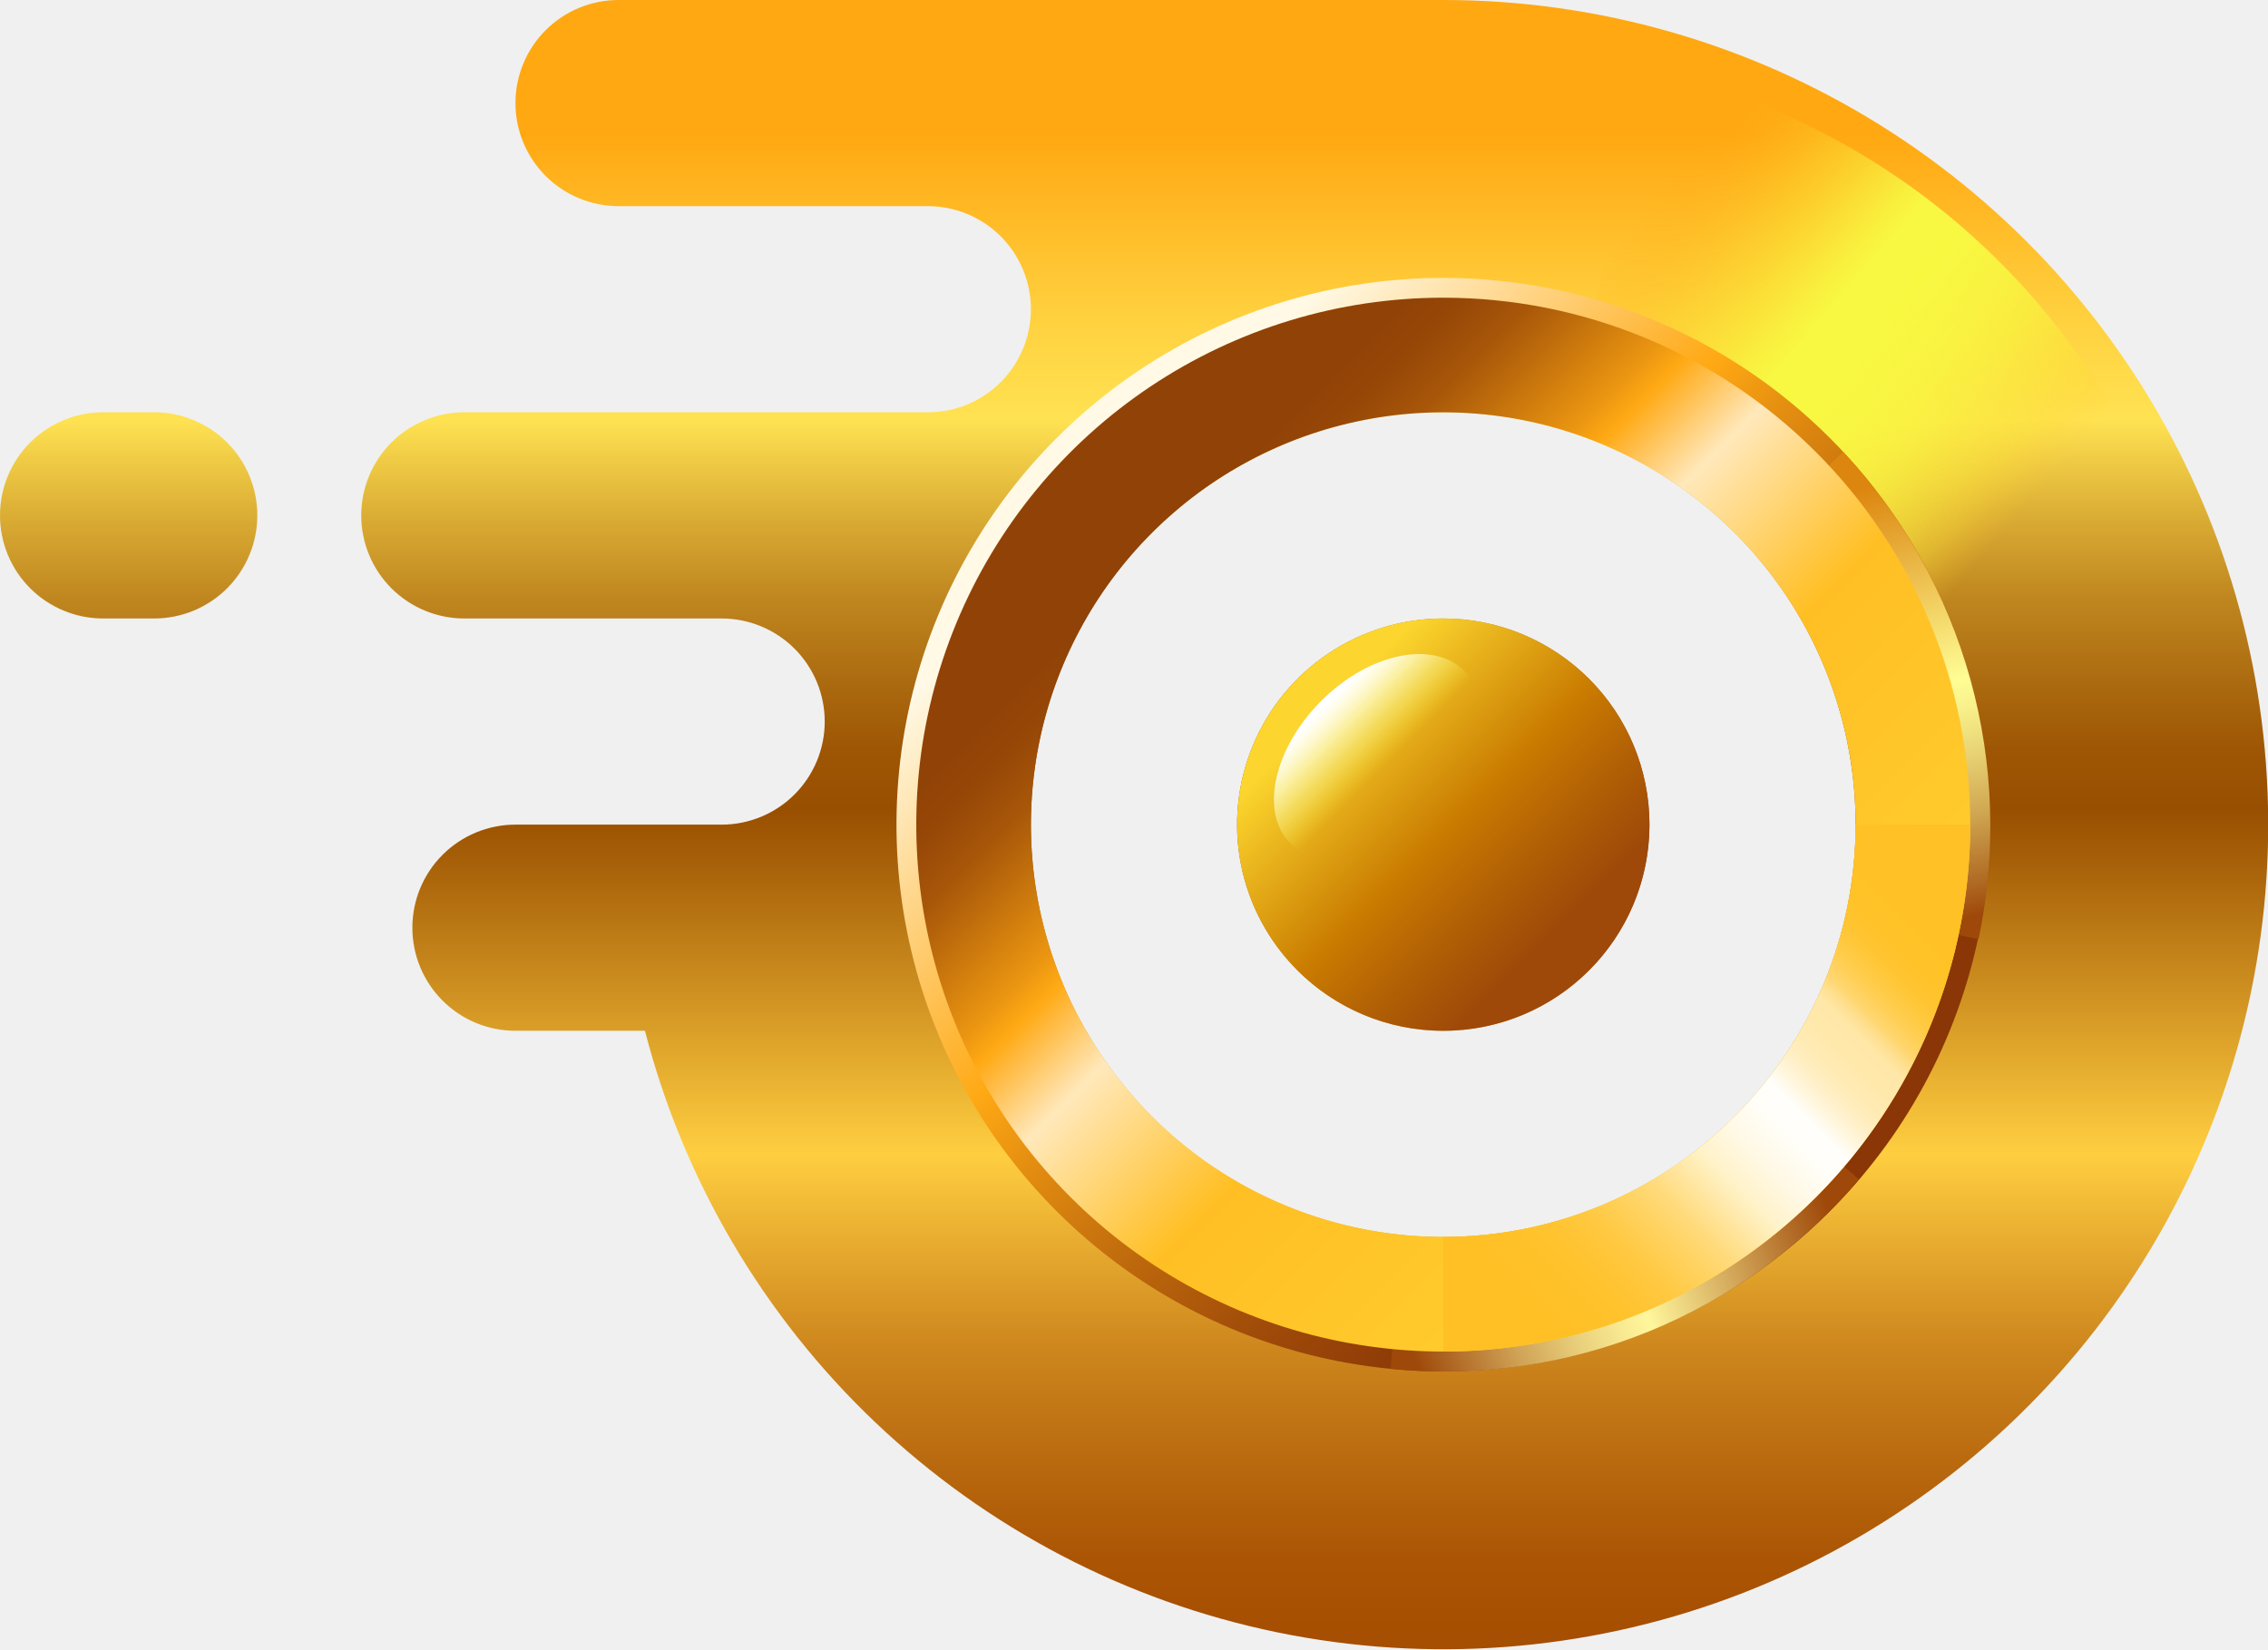
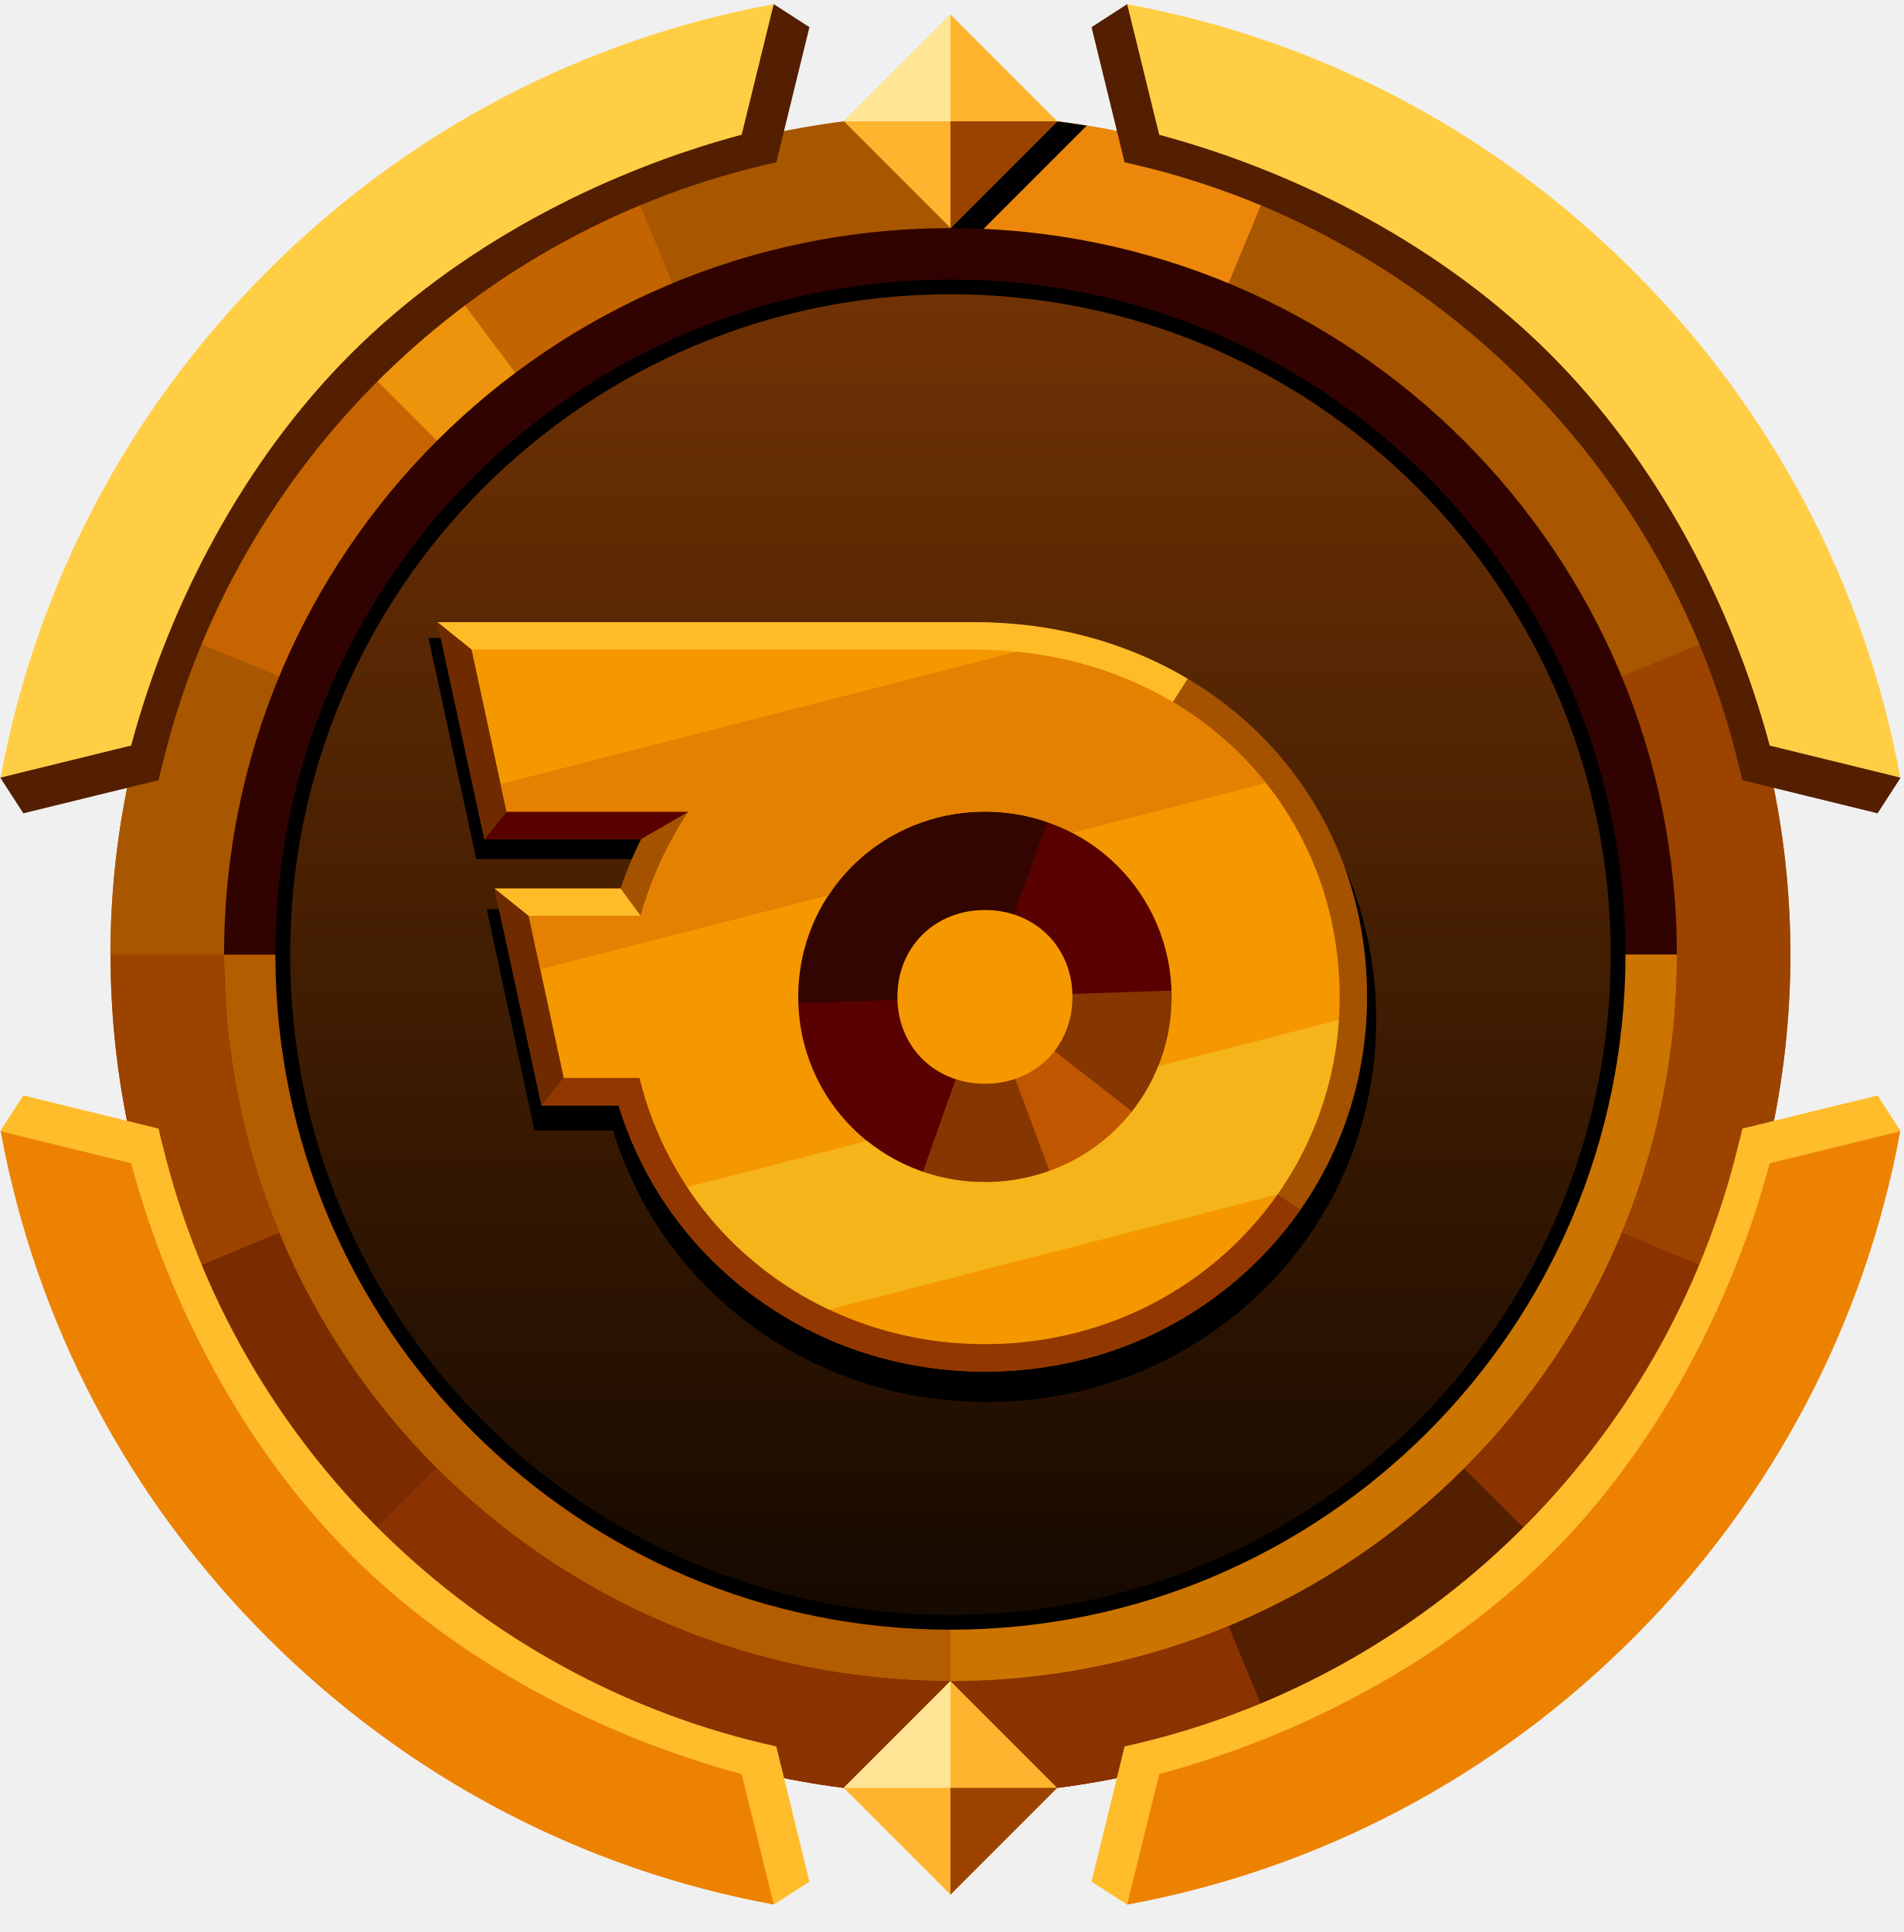
- <svg xmlns="http://www.w3.org/2000/svg" width="140" height="101.818" viewBox="0 0 275 200" fill="none">
-   <g clip-path="url(#clip0_1_237)">
-     <path d="M18.7 50H12.5C9.185 50 6.005 51.317 3.661 53.661C1.317 56.005 0 59.185 0 62.5C0 65.815 1.317 68.995 3.661 71.339C6.005 73.683 9.185 75 12.5 75H18.7C22.015 75 25.195 73.683 27.539 71.339C29.883 68.995 31.2 65.815 31.2 62.5C31.2 59.185 29.883 56.005 27.539 53.661C25.195 51.317 22.015 50 18.7 50ZM175 75C170.055 75 165.222 76.466 161.111 79.213C157 81.96 153.795 85.865 151.903 90.433C150.011 95.001 149.516 100.028 150.48 104.877C151.445 109.727 153.826 114.181 157.322 117.678C160.819 121.174 165.273 123.555 170.123 124.52C174.972 125.484 179.999 124.989 184.567 123.097C189.135 121.205 193.04 118 195.787 113.889C198.534 109.778 200 104.945 200 100C200 93.37 197.366 87.011 192.678 82.322C187.989 77.634 181.63 75 175 75ZM175 3.02271e-06H75C71.685 3.02271e-06 68.505 1.317 66.161 3.661C63.817 6.005 62.5 9.185 62.5 12.5C62.5 15.815 63.817 18.995 66.161 21.339C68.505 23.683 71.685 25 75 25H112.5C115.815 25 118.995 26.317 121.339 28.661C123.683 31.005 125 34.185 125 37.5C125 40.815 123.683 43.995 121.339 46.339C118.995 48.683 115.815 50 112.5 50H56.3C52.985 50 49.805 51.317 47.461 53.661C45.117 56.005 43.8 59.185 43.8 62.5C43.8 65.815 45.117 68.995 47.461 71.339C49.805 73.683 52.985 75 56.3 75H87.5C90.815 75 93.995 76.317 96.339 78.661C98.683 81.005 100 84.185 100 87.5C100 90.815 98.683 93.995 96.339 96.339C93.995 98.683 90.815 100 87.5 100H62.5C59.185 100 56.005 101.317 53.661 103.661C51.317 106.005 50 109.185 50 112.5C50 115.815 51.317 118.995 53.661 121.339C56.005 123.683 59.185 125 62.5 125H78.2C82.876 143.11 92.538 159.546 106.087 172.441C119.637 185.335 136.531 194.171 154.851 197.944C173.171 201.717 192.182 200.277 209.724 193.787C227.266 187.296 242.637 176.016 254.089 161.228C265.541 146.439 272.616 128.735 274.51 110.127C276.405 91.518 273.042 72.752 264.804 55.959C256.567 39.166 243.785 25.02 227.91 15.129C212.035 5.237 193.704 -0.005 175 3.02271e-06ZM175 150C165.111 150 155.444 147.068 147.221 141.573C138.999 136.079 132.59 128.27 128.806 119.134C125.022 109.998 124.031 99.945 125.961 90.246C127.89 80.546 132.652 71.637 139.645 64.645C146.637 57.652 155.546 52.89 165.245 50.961C174.945 49.032 184.998 50.022 194.134 53.806C203.27 57.59 211.079 63.999 216.573 72.222C222.068 80.444 225 90.111 225 100C225 113.261 219.732 125.979 210.355 135.355C200.979 144.732 188.261 150 175 150ZM175 75C170.055 75 165.222 76.466 161.111 79.213C157 81.96 153.795 85.865 151.903 90.433C150.011 95.001 149.516 100.028 150.48 104.877C151.445 109.727 153.826 114.181 157.322 117.678C160.819 121.174 165.273 123.555 170.123 124.52C174.972 125.484 179.999 124.989 184.567 123.097C189.135 121.205 193.04 118 195.787 113.889C198.534 109.778 200 104.945 200 100C200 93.37 197.366 87.011 192.678 82.322C187.989 77.634 181.63 75 175 75ZM175 75C170.055 75 165.222 76.466 161.111 79.213C157 81.96 153.795 85.865 151.903 90.433C150.011 95.001 149.516 100.028 150.48 104.877C151.445 109.727 153.826 114.181 157.322 117.678C160.819 121.174 165.273 123.555 170.123 124.52C174.972 125.484 179.999 124.989 184.567 123.097C189.135 121.205 193.04 118 195.787 113.889C198.534 109.778 200 104.945 200 100C200 93.37 197.366 87.011 192.678 82.322C187.989 77.634 181.63 75 175 75Z" fill="url(#paint0_linear_1_237)" />
-     <path d="M199.6 8.4L190.4 50.7C198.01 52.371 205.032 56.055 210.732 61.367C216.431 66.68 220.599 73.426 222.8 80.9L264.4 68.8C260.037 53.831 251.713 40.318 240.307 29.687C228.902 19.056 214.838 11.702 199.6 8.4Z" fill="url(#paint1_linear_1_237)" />
-     <path d="M175 33.7C161.887 33.7 149.069 37.588 138.166 44.874C127.263 52.159 118.765 62.513 113.747 74.628C108.729 86.743 107.416 100.074 109.974 112.934C112.532 125.795 118.847 137.609 128.119 146.881C137.391 156.153 149.205 162.468 162.066 165.026C174.926 167.584 188.257 166.271 200.372 161.253C212.487 156.235 222.841 147.737 230.126 136.834C237.412 125.931 241.3 113.113 241.3 100C241.3 91.293 239.585 82.672 236.253 74.628C232.921 66.584 228.038 59.275 221.881 53.119C215.725 46.962 208.416 42.079 200.372 38.747C192.328 35.415 183.707 33.7 175 33.7ZM175 151.9C164.735 151.9 154.701 148.856 146.166 143.153C137.631 137.45 130.979 129.345 127.051 119.861C123.122 110.378 122.095 99.942 124.097 89.875C126.1 79.807 131.043 70.559 138.301 63.301C145.56 56.043 154.807 51.1 164.875 49.097C174.942 47.095 185.378 48.123 194.861 52.051C204.345 55.979 212.45 62.631 218.153 71.166C223.856 79.701 226.9 89.735 226.9 100C226.9 106.816 225.558 113.564 222.949 119.861C220.341 126.158 216.518 131.879 211.699 136.699C206.879 141.518 201.158 145.341 194.861 147.949C188.564 150.558 181.816 151.9 175 151.9Z" fill="url(#paint2_linear_1_237)" />
-     <path d="M225.4 143L214.5 133.7C209.075 140.055 202.197 145.009 194.451 148.142C186.705 151.275 178.318 152.496 170 151.7L168.6 166C179.223 167.053 189.942 165.51 199.836 161.504C209.73 157.497 218.503 151.147 225.4 143Z" fill="url(#paint3_linear_1_237)" />
-     <path d="M223.5 54.8L213 64.6C218.671 70.738 222.791 78.143 225.018 86.197C227.245 94.251 227.513 102.721 225.8 110.9L239.9 113.9C242.102 103.456 241.762 92.635 238.908 82.35C236.054 72.064 230.77 62.616 223.5 54.8Z" fill="url(#paint4_linear_1_237)" />
-     <path d="M175 36.1C162.362 36.1 150.007 39.848 139.499 46.869C128.991 53.891 120.801 63.87 115.964 75.546C111.128 87.223 109.862 100.071 112.328 112.466C114.793 124.862 120.879 136.248 129.816 145.184C138.752 154.121 150.138 160.207 162.534 162.672C174.929 165.138 187.777 163.872 199.453 159.036C211.13 154.199 221.109 146.009 228.131 135.501C235.152 124.993 238.9 112.638 238.9 100C238.9 83.053 232.168 66.799 220.184 54.816C208.201 42.832 191.947 36.1 175 36.1ZM175 150C165.111 150 155.444 147.068 147.221 141.573C138.999 136.079 132.59 128.27 128.806 119.134C125.022 109.998 124.031 99.945 125.961 90.246C127.89 80.546 132.652 71.637 139.645 64.645C146.637 57.652 155.546 52.89 165.245 50.961C174.945 49.032 184.998 50.022 194.134 53.806C203.27 57.59 211.079 63.999 216.573 72.222C222.068 80.444 225 90.111 225 100C225 113.261 219.732 125.979 210.355 135.355C200.979 144.732 188.261 150 175 150Z" fill="url(#paint5_linear_1_237)" />
-     <path d="M175 125C188.807 125 200 113.807 200 100C200 86.193 188.807 75 175 75C161.193 75 150 86.193 150 100C150 113.807 161.193 125 175 125Z" fill="url(#paint6_linear_1_237)" />
-     <path d="M225 100C225 113.261 219.732 125.979 210.355 135.355C200.979 144.732 188.261 150 175 150V163.9C191.947 163.9 208.201 157.168 220.184 145.184C232.168 133.201 238.9 116.947 238.9 100H225Z" fill="url(#paint7_linear_1_237)" />
-     <path d="M177.5 81.3C181.2 85.1 174.8 88 169 93.8C163.2 99.6 160.3 106 156.5 102.3C152.7 98.6 154.4 90.8 160.2 85C166 79.2 173.7 77.6 177.5 81.3Z" fill="url(#paint8_linear_1_237)" />
-   </g>
+ <svg xmlns="http://www.w3.org/2000/svg" width="68" height="69" viewBox="0 0 68 69" fill="none">
+   <path d="M33.948 64.093C50.516 64.093 63.948 50.662 63.948 34.093C63.948 17.524 50.516 4.093 33.948 4.093C17.379 4.093 3.948 17.524 3.948 34.093C3.948 50.662 17.379 64.093 33.948 64.093Z" fill="#A85600" />
+   <path d="M33.948 4.093V34.093L45.432 6.371C41.791 4.862 37.889 4.088 33.948 4.093Z" fill="#ED870C" />
+   <path d="M30.134 4.333L34.555 8.751L38.816 4.488C37.206 4.225 35.578 4.093 33.947 4.093C32.672 4.093 31.399 4.173 30.134 4.333Z" fill="black" />
+   <path d="M33.948 34.093V64.093C17.379 64.093 3.949 50.662 3.949 34.093H33.948Z" fill="#9C4300" />
+   <path d="M12.737 55.306L33.948 34.093L6.233 45.576C7.74 49.215 9.948 52.523 12.731 55.31L12.737 55.306Z" fill="#7A2C00" />
+   <path d="M33.948 34.092L22.467 6.376C14.813 9.547 9.169 15.519 6.231 22.612L33.948 34.092Z" fill="#C46400" />
+   <path d="M12.735 12.88L33.948 34.093H33.95L15.978 10.07C14.831 10.928 13.748 11.867 12.735 12.88Z" fill="#ED930C" />
+   <path d="M6.233 22.611L33.948 34.092L12.735 12.879C9.949 15.664 7.738 18.969 6.228 22.608L6.233 22.611Z" fill="#C56400" />
+   <path d="M33.948 34.093V64.093C50.516 64.093 63.948 50.662 63.948 34.093H33.948Z" fill="#9C4300" />
+   <path d="M61.669 45.576L33.948 34.093L55.161 55.306C57.948 52.521 60.159 49.215 61.669 45.576Z" fill="#8A3200" />
+   <path d="M61.664 22.613L33.948 34.092H63.948C63.949 30.153 63.175 26.252 61.67 22.611L61.664 22.613Z" fill="#9C4300" />
+   <path d="M3.949 34.093H33.948L6.232 22.613C4.724 26.252 3.946 30.152 3.942 34.092L3.949 34.093Z" fill="#A85600" />
+   <path d="M33.948 34.093V64.093C42.232 64.093 49.732 60.735 55.161 55.306L33.948 34.093Z" fill="#8A3200" />
+   <path d="M45.428 61.808L33.948 34.093L55.16 55.306C52.376 58.092 49.07 60.303 45.432 61.813C45.431 61.812 45.43 61.81 45.428 61.808Z" fill="#541E00" />
+   <path d="M33.948 34.093V64.093C25.663 64.093 18.164 60.735 12.735 55.306L33.948 34.093Z" fill="#8A3200" />
+   <path d="M33.948 60.037C48.277 60.037 59.893 48.422 59.893 34.093C59.893 19.764 48.277 8.148 33.948 8.148C19.619 8.148 8.003 19.764 8.003 34.093C8.003 48.422 19.619 60.037 33.948 60.037Z" fill="#300300" />
+   <path d="M8.003 34.093C8.003 48.422 19.619 60.038 33.948 60.038C48.276 60.038 59.892 48.422 59.892 34.093H8.003Z" fill="#B35C00" />
+   <path d="M33.948 34.093V60.038C48.277 60.038 59.892 48.422 59.892 34.093H33.948Z" fill="#CC7400" />
+   <path d="M33.948 58.203C47.263 58.203 58.058 47.409 58.058 34.093C58.058 20.777 47.263 9.983 33.948 9.983C20.632 9.983 9.837 20.777 9.837 34.093C9.837 47.409 20.632 58.203 33.948 58.203Z" fill="black" />
+   <path d="M33.948 57.676C46.972 57.676 57.531 47.118 57.531 34.093C57.531 21.068 46.972 10.509 33.948 10.509C20.923 10.509 10.364 21.068 10.364 34.093C10.364 47.118 20.923 57.676 33.948 57.676Z" fill="url(#paint0_linear_2_79)" />
+   <path d="M49.152 36.426C49.158 38.229 48.802 40.015 48.103 41.678C47.404 43.34 46.378 44.844 45.086 46.102C42.469 48.66 38.972 50.07 35.236 50.07C29.026 50.07 23.649 46.122 21.898 40.377H19.093L18.922 39.589L17.647 33.688L17.386 32.476H21.969C22.177 31.862 22.426 31.262 22.714 30.682H17.011L16.84 29.894L15.567 23.995L15.305 22.782H34.854C38.816 22.782 42.454 24.19 45.095 26.744C47.712 29.275 49.152 32.713 49.152 36.426Z" fill="black" />
+   <path d="M27.636 0.148L27.225 1.349C21.456 2.954 15.925 7.549 11.675 11.798C7.426 16.047 2.817 21.588 1.212 27.362L0.01 27.773L0.833 29.047L5.662 27.864C5.706 27.66 5.755 27.463 5.808 27.273C8.394 16.57 16.944 8.169 27.728 5.798L28.911 0.97L27.636 0.148Z" fill="#541E00" />
+   <path d="M9.554 9.679C4.55 14.684 1.275 20.956 0.023 27.77L4.685 26.626C6.044 21.556 8.713 16.459 12.524 12.646C16.334 8.834 21.425 6.17 26.491 4.811L27.635 0.148C20.824 1.401 14.558 4.675 9.554 9.679Z" fill="#FFCE45" />
+   <path d="M40.26 0.148L40.671 1.349C46.44 2.954 51.971 7.549 56.221 11.798C60.47 16.047 65.079 21.588 66.684 27.362L67.886 27.773L67.063 29.047L62.234 27.864C62.19 27.66 62.141 27.463 62.088 27.273C59.502 16.57 50.952 8.169 40.168 5.798L38.987 0.97L40.26 0.148Z" fill="#541E00" />
+   <path d="M67.873 27.77C66.621 20.955 63.346 14.683 58.341 9.679C53.336 4.676 47.071 1.403 40.26 0.151L41.404 4.814C46.47 6.173 51.563 8.841 55.371 12.649C59.18 16.457 61.851 21.557 63.21 26.628" fill="#FFCE45" />
+   <path d="M40.26 68.022L40.671 66.82C46.44 65.216 51.971 60.621 56.221 56.372C60.47 52.123 65.079 46.581 66.684 40.807L67.886 40.396L67.063 39.123L62.234 40.306C62.19 40.509 62.141 40.706 62.088 40.897C59.502 51.6 50.952 60 40.168 62.372L38.986 67.201L40.26 68.022Z" fill="#FFBC2B" />
+   <path d="M63.21 41.546C61.851 46.616 59.182 51.713 55.372 55.523C51.561 59.334 46.47 62 41.405 63.359L40.26 68.022C47.071 66.77 53.34 63.495 58.342 58.494C63.343 53.492 66.621 47.217 67.873 40.403L63.21 41.546Z" fill="#ED8200" />
+   <path d="M27.636 68.022L27.225 66.82C21.456 65.216 15.925 60.621 11.675 56.372C7.426 52.123 2.817 46.581 1.212 40.807L0.01 40.396L0.833 39.123L5.662 40.306C5.706 40.509 5.755 40.706 5.808 40.897C8.394 51.6 16.944 60 27.728 62.372L28.91 67.201L27.636 68.022Z" fill="#FFBC2B" />
+   <path d="M26.491 63.359C21.425 61.999 16.332 59.331 12.524 55.523C8.716 51.715 6.044 46.615 4.685 41.545L0.023 40.401C1.275 47.216 4.55 53.488 9.555 58.492C14.559 63.495 20.825 66.768 27.636 68.02L26.491 63.359Z" fill="#ED8200" />
+   <path d="M37.762 4.334L33.949 0.521L30.135 4.334L33.949 8.147L37.762 4.334Z" fill="#FFB430" />
+   <path d="M33.949 0.521L30.135 4.334H33.949V0.521Z" fill="#FFE496" />
+   <path d="M37.762 4.334L33.949 8.148V4.334H37.762Z" fill="#9C4300" />
+   <path d="M37.762 63.852L33.948 60.038L30.135 63.852L33.948 67.665L37.762 63.852Z" fill="#FFB430" />
+   <path d="M33.949 60.038L30.135 63.852H33.949V60.038Z" fill="#FFE496" />
+   <path d="M37.762 63.852L33.949 67.665V63.852H37.762Z" fill="#9C4300" />
+   <path d="M48.829 35.605C48.829 39.207 47.413 42.58 44.842 45.096C42.277 47.606 38.845 48.987 35.179 48.987C31.7 48.987 28.488 47.724 26.054 45.592C24.189 43.964 22.818 41.846 22.095 39.479H19.342L17.668 31.73H22.165C22.369 31.127 22.613 30.539 22.896 29.97H17.302L15.625 22.22H34.805C42.799 22.22 48.829 27.975 48.829 35.605Z" fill="#A45200" />
+   <path d="M40.514 27.233L42.42 24.242C40.252 22.955 37.655 22.221 34.805 22.221H15.625L21.845 27.233L40.514 27.233Z" fill="#FFBC29" />
+   <path d="M46.445 43.205L43.31 41.09L35.179 44.878L22.843 38.498H20.133L19.341 39.48H22.095C22.818 41.847 24.189 43.965 26.054 45.593C28.489 47.723 31.7 48.987 35.179 48.987C38.845 48.987 42.277 47.607 44.842 45.097C45.434 44.517 45.97 43.883 46.445 43.205Z" fill="#933701" />
+   <path d="M35.179 43.436C39.504 43.436 43.01 39.929 43.01 35.604C43.01 31.279 39.504 27.773 35.179 27.773C30.854 27.773 27.347 31.279 27.347 35.604C27.347 39.929 30.854 43.436 35.179 43.436Z" fill="#590000" />
+   <path d="M37.794 28.221C36.954 27.924 36.069 27.772 35.178 27.773C30.853 27.773 27.346 31.279 27.346 35.604C27.346 35.692 27.35 35.78 27.353 35.866L35.178 35.604L37.794 28.221Z" fill="#330500" />
+   <path d="M43.002 35.34L35.178 35.602L32.561 42.984C33.401 43.282 34.286 43.434 35.178 43.433C39.503 43.433 43.009 39.927 43.009 35.601C43.011 35.515 43.007 35.428 43.002 35.34Z" fill="#863601" />
+   <path d="M40.39 39.661L35.179 35.604L37.474 41.797L38.581 42.659C39.442 42.242 40.22 41.671 40.876 40.975L40.39 39.661Z" fill="#C05700" />
+   <path d="M38.305 35.603C38.305 37.381 36.971 38.705 35.179 38.705C33.387 38.705 32.053 37.382 32.053 35.603C32.053 33.824 33.387 32.501 35.179 32.501C36.971 32.501 38.305 33.825 38.305 35.603ZM47.849 35.603C47.849 39.366 46.178 42.712 43.516 44.977C41.295 46.868 38.384 48.005 35.179 48.005C31.855 48.005 28.859 46.791 26.614 44.785C24.748 43.12 23.433 40.927 22.843 38.497H20.133L18.883 32.709H22.883C23.255 31.387 23.831 30.131 24.591 28.988H18.09L16.84 23.2H34.802C42.389 23.2 47.849 28.698 47.849 35.603ZM41.847 35.603C41.847 31.923 38.888 28.987 35.179 28.987C31.47 28.987 28.511 31.922 28.511 35.603C28.511 39.284 31.47 42.219 35.179 42.219C38.889 42.219 41.847 39.282 41.847 35.603Z" fill="#F59800" />
+   <path d="M17.668 31.731L18.883 32.71L20.133 38.498L19.341 39.48L17.668 31.731Z" fill="#6F2A00" />
+   <path d="M17.668 31.731H22.164L22.884 32.71H18.883L17.668 31.731Z" fill="#FFBC29" />
+   <path d="M17.3 29.97L18.091 28.988H24.593L22.895 29.97H17.3Z" fill="#590000" />
+   <path d="M17.3 29.97L18.091 28.988L16.841 23.2L15.624 22.22L17.3 29.97Z" fill="#6F2A00" />
+   <path d="M36.312 23.277L17.88 28.003L18.093 28.989H24.595C23.835 30.132 23.258 31.388 22.886 32.71H18.886L19.298 34.616L29.59 31.977C30.775 30.171 32.827 28.986 35.181 28.986C36.266 28.984 37.336 29.243 38.299 29.743L45.22 27.968C43.169 25.398 40.05 23.648 36.312 23.277Z" fill="#E48101" />
+   <path d="M47.819 36.427L41.37 38.081C40.39 40.517 38.003 42.219 35.179 42.219C33.648 42.225 32.161 41.706 30.967 40.748L24.544 42.395C25.128 43.278 25.824 44.082 26.613 44.787C27.51 45.587 28.517 46.253 29.604 46.767L45.629 42.657C46.918 40.822 47.676 38.666 47.819 36.427Z" fill="#F5B419" />
  <defs>
-     <linearGradient id="paint0_linear_1_237" x1="137.5" y1="198.13" x2="137.5" y2="16.37" gradientUnits="userSpaceOnUse">
-       <stop stop-color="#A64E01" />
-       <stop offset="0.05" stop-color="#AB5504" />
-       <stop offset="0.11" stop-color="#B8680E" />
-       <stop offset="0.19" stop-color="#CD861D" />
-       <stop offset="0.27" stop-color="#EBB132" />
-       <stop offset="0.32" stop-color="#FFCE40" />
-       <stop offset="0.42" stop-color="#D29523" />
-       <stop offset="0.51" stop-color="#A9630A" />
-       <stop offset="0.55" stop-color="#994F00" />
-       <stop offset="0.59" stop-color="#9E5604" />
-       <stop offset="0.63" stop-color="#AA680E" />
-       <stop offset="0.69" stop-color="#BF861F" />
-       <stop offset="0.75" stop-color="#DDB036" />
-       <stop offset="0.81" stop-color="#FFE252" />
-       <stop offset="0.88" stop-color="#FFD03E" />
-       <stop offset="1" stop-color="#FFA812" />
+     <linearGradient id="paint0_linear_2_79" x1="33.948" y1="10.777" x2="33.948" y2="56.967" gradientUnits="userSpaceOnUse">
+       <stop stop-color="#703204" />
+       <stop offset="1" stop-color="#170A00" />
    </linearGradient>
-     <linearGradient id="paint1_linear_1_237" x1="198.302" y1="26.967" x2="247.09" y2="68.645" gradientUnits="userSpaceOnUse">
-       <stop stop-color="#FFA914" stop-opacity="0" />
-       <stop offset="0.06" stop-color="#FEB71C" stop-opacity="0.18" />
-       <stop offset="0.18" stop-color="#FBD32C" stop-opacity="0.53" />
-       <stop offset="0.28" stop-color="#FAE738" stop-opacity="0.78" />
-       <stop offset="0.35" stop-color="#F8F33F" stop-opacity="0.94" />
-       <stop offset="0.39" stop-color="#F8F842" />
-       <stop offset="0.49" stop-color="#F8F842" stop-opacity="0.99" />
-       <stop offset="0.56" stop-color="#F8F641" stop-opacity="0.95" />
-       <stop offset="0.62" stop-color="#F9F440" stop-opacity="0.89" />
-       <stop offset="0.68" stop-color="#F9F03F" stop-opacity="0.8" />
-       <stop offset="0.73" stop-color="#FAEB3D" stop-opacity="0.68" />
-       <stop offset="0.78" stop-color="#FBE63A" stop-opacity="0.54" />
-       <stop offset="0.83" stop-color="#FCDF37" stop-opacity="0.37" />
-       <stop offset="0.87" stop-color="#FED734" stop-opacity="0.18" />
-       <stop offset="0.91" stop-color="#FFD031" stop-opacity="0" />
-     </linearGradient>
-     <linearGradient id="paint2_linear_1_237" x1="218.22" y1="143.22" x2="134.9" y2="59.9" gradientUnits="userSpaceOnUse">
-       <stop offset="0.08" stop-color="#8A3606" />
-       <stop offset="0.17" stop-color="#903C07" />
-       <stop offset="0.29" stop-color="#A14C09" />
-       <stop offset="0.42" stop-color="#BC670C" />
-       <stop offset="0.57" stop-color="#E38D11" />
-       <stop offset="0.66" stop-color="#FFA914" />
-       <stop offset="1" stop-color="#FFF9E6" />
-     </linearGradient>
-     <linearGradient id="paint3_linear_1_237" x1="170.135" y1="161.115" x2="220.373" y2="142.754" gradientUnits="userSpaceOnUse">
-       <stop stop-color="#9E4809" />
-       <stop offset="0.06" stop-color="#AC611F" />
-       <stop offset="0.22" stop-color="#CFA154" />
-       <stop offset="0.36" stop-color="#E9CF7B" />
-       <stop offset="0.47" stop-color="#F9EB93" />
-       <stop offset="0.53" stop-color="#FFF69C" />
-       <stop offset="1" stop-color="#9E4809" />
-     </linearGradient>
-     <linearGradient id="paint4_linear_1_237" x1="235.249" y1="112.105" x2="222.784" y2="60.09" gradientUnits="userSpaceOnUse">
-       <stop stop-color="#9E4809" />
-       <stop offset="0.07" stop-color="#AF6822" />
-       <stop offset="0.23" stop-color="#D1A853" />
-       <stop offset="0.37" stop-color="#EAD676" />
-       <stop offset="0.47" stop-color="#F9F28C" />
-       <stop offset="0.53" stop-color="#FFFD94" />
-       <stop offset="1" stop-color="#DC860F" />
-     </linearGradient>
-     <linearGradient id="paint5_linear_1_237" x1="134.37" y1="59.37" x2="218.62" y2="143.62" gradientUnits="userSpaceOnUse">
-       <stop offset="0.08" stop-color="#914206" />
-       <stop offset="0.12" stop-color="#974807" />
-       <stop offset="0.17" stop-color="#A85709" />
-       <stop offset="0.22" stop-color="#C3710C" />
-       <stop offset="0.29" stop-color="#EA9511" />
-       <stop offset="0.32" stop-color="#FFA914" />
-       <stop offset="0.41" stop-color="#FFE8BA" />
-       <stop offset="0.59" stop-color="#FFBF24" />
-       <stop offset="1" stop-color="#FFD031" />
-     </linearGradient>
-     <linearGradient id="paint6_linear_1_237" x1="188.56" y1="113.56" x2="160.83" y2="85.83" gradientUnits="userSpaceOnUse">
-       <stop stop-color="#9E4809" />
-       <stop offset="0.24" stop-color="#B26005" />
-       <stop offset="0.47" stop-color="#C97B00" />
-       <stop offset="1" stop-color="#FCD62E" />
-     </linearGradient>
-     <linearGradient id="paint7_linear_1_237" x1="185.5" y1="159.68" x2="233.52" y2="111.66" gradientUnits="userSpaceOnUse">
-       <stop stop-color="#FFC025" />
-       <stop offset="0.08" stop-color="#FFC128" />
-       <stop offset="0.15" stop-color="#FFC432" />
-       <stop offset="0.21" stop-color="#FFC943" />
-       <stop offset="0.26" stop-color="#FFD15B" />
-       <stop offset="0.32" stop-color="#FFDA79" />
-       <stop offset="0.37" stop-color="#FFE59E" />
-       <stop offset="0.41" stop-color="#FFEFBD" />
-       <stop offset="0.43" stop-color="#FFF3CC" />
-       <stop offset="0.5" stop-color="#FFF9E8" />
-       <stop offset="0.56" stop-color="#FFFEF9" />
-       <stop offset="0.6" stop-color="#FFFEFB" />
-       <stop offset="0.63" stop-color="#FFF6DD" />
-       <stop offset="0.66" stop-color="#FFEFC6" />
-       <stop offset="0.69" stop-color="#FFEBB5" />
-       <stop offset="0.73" stop-color="#FFE8AB" />
-       <stop offset="0.77" stop-color="#FFE7A8" />
-       <stop offset="0.79" stop-color="#FFE090" />
-       <stop offset="0.81" stop-color="#FFD66F" />
-       <stop offset="0.84" stop-color="#FFCF54" />
-       <stop offset="0.87" stop-color="#FFC93F" />
-       <stop offset="0.9" stop-color="#FFC430" />
-       <stop offset="0.94" stop-color="#FFC228" />
-       <stop offset="1" stop-color="#FFC125" />
-     </linearGradient>
-     <linearGradient id="paint8_linear_1_237" x1="160.65" y1="85.48" x2="167.95" y2="92.78" gradientUnits="userSpaceOnUse">
-       <stop stop-color="white" />
-       <stop offset="0.09" stop-color="#FFFFF6" stop-opacity="0.95" />
-       <stop offset="0.25" stop-color="#FEFEDE" stop-opacity="0.83" />
-       <stop offset="0.46" stop-color="#FCFCB8" stop-opacity="0.62" />
-       <stop offset="0.72" stop-color="#FAFA82" stop-opacity="0.34" />
-       <stop offset="1" stop-color="#F8F842" stop-opacity="0" />
-     </linearGradient>
-     <clipPath id="clip0_1_237">
-       <rect width="275" height="200" fill="white" />
-     </clipPath>
  </defs>
</svg>
